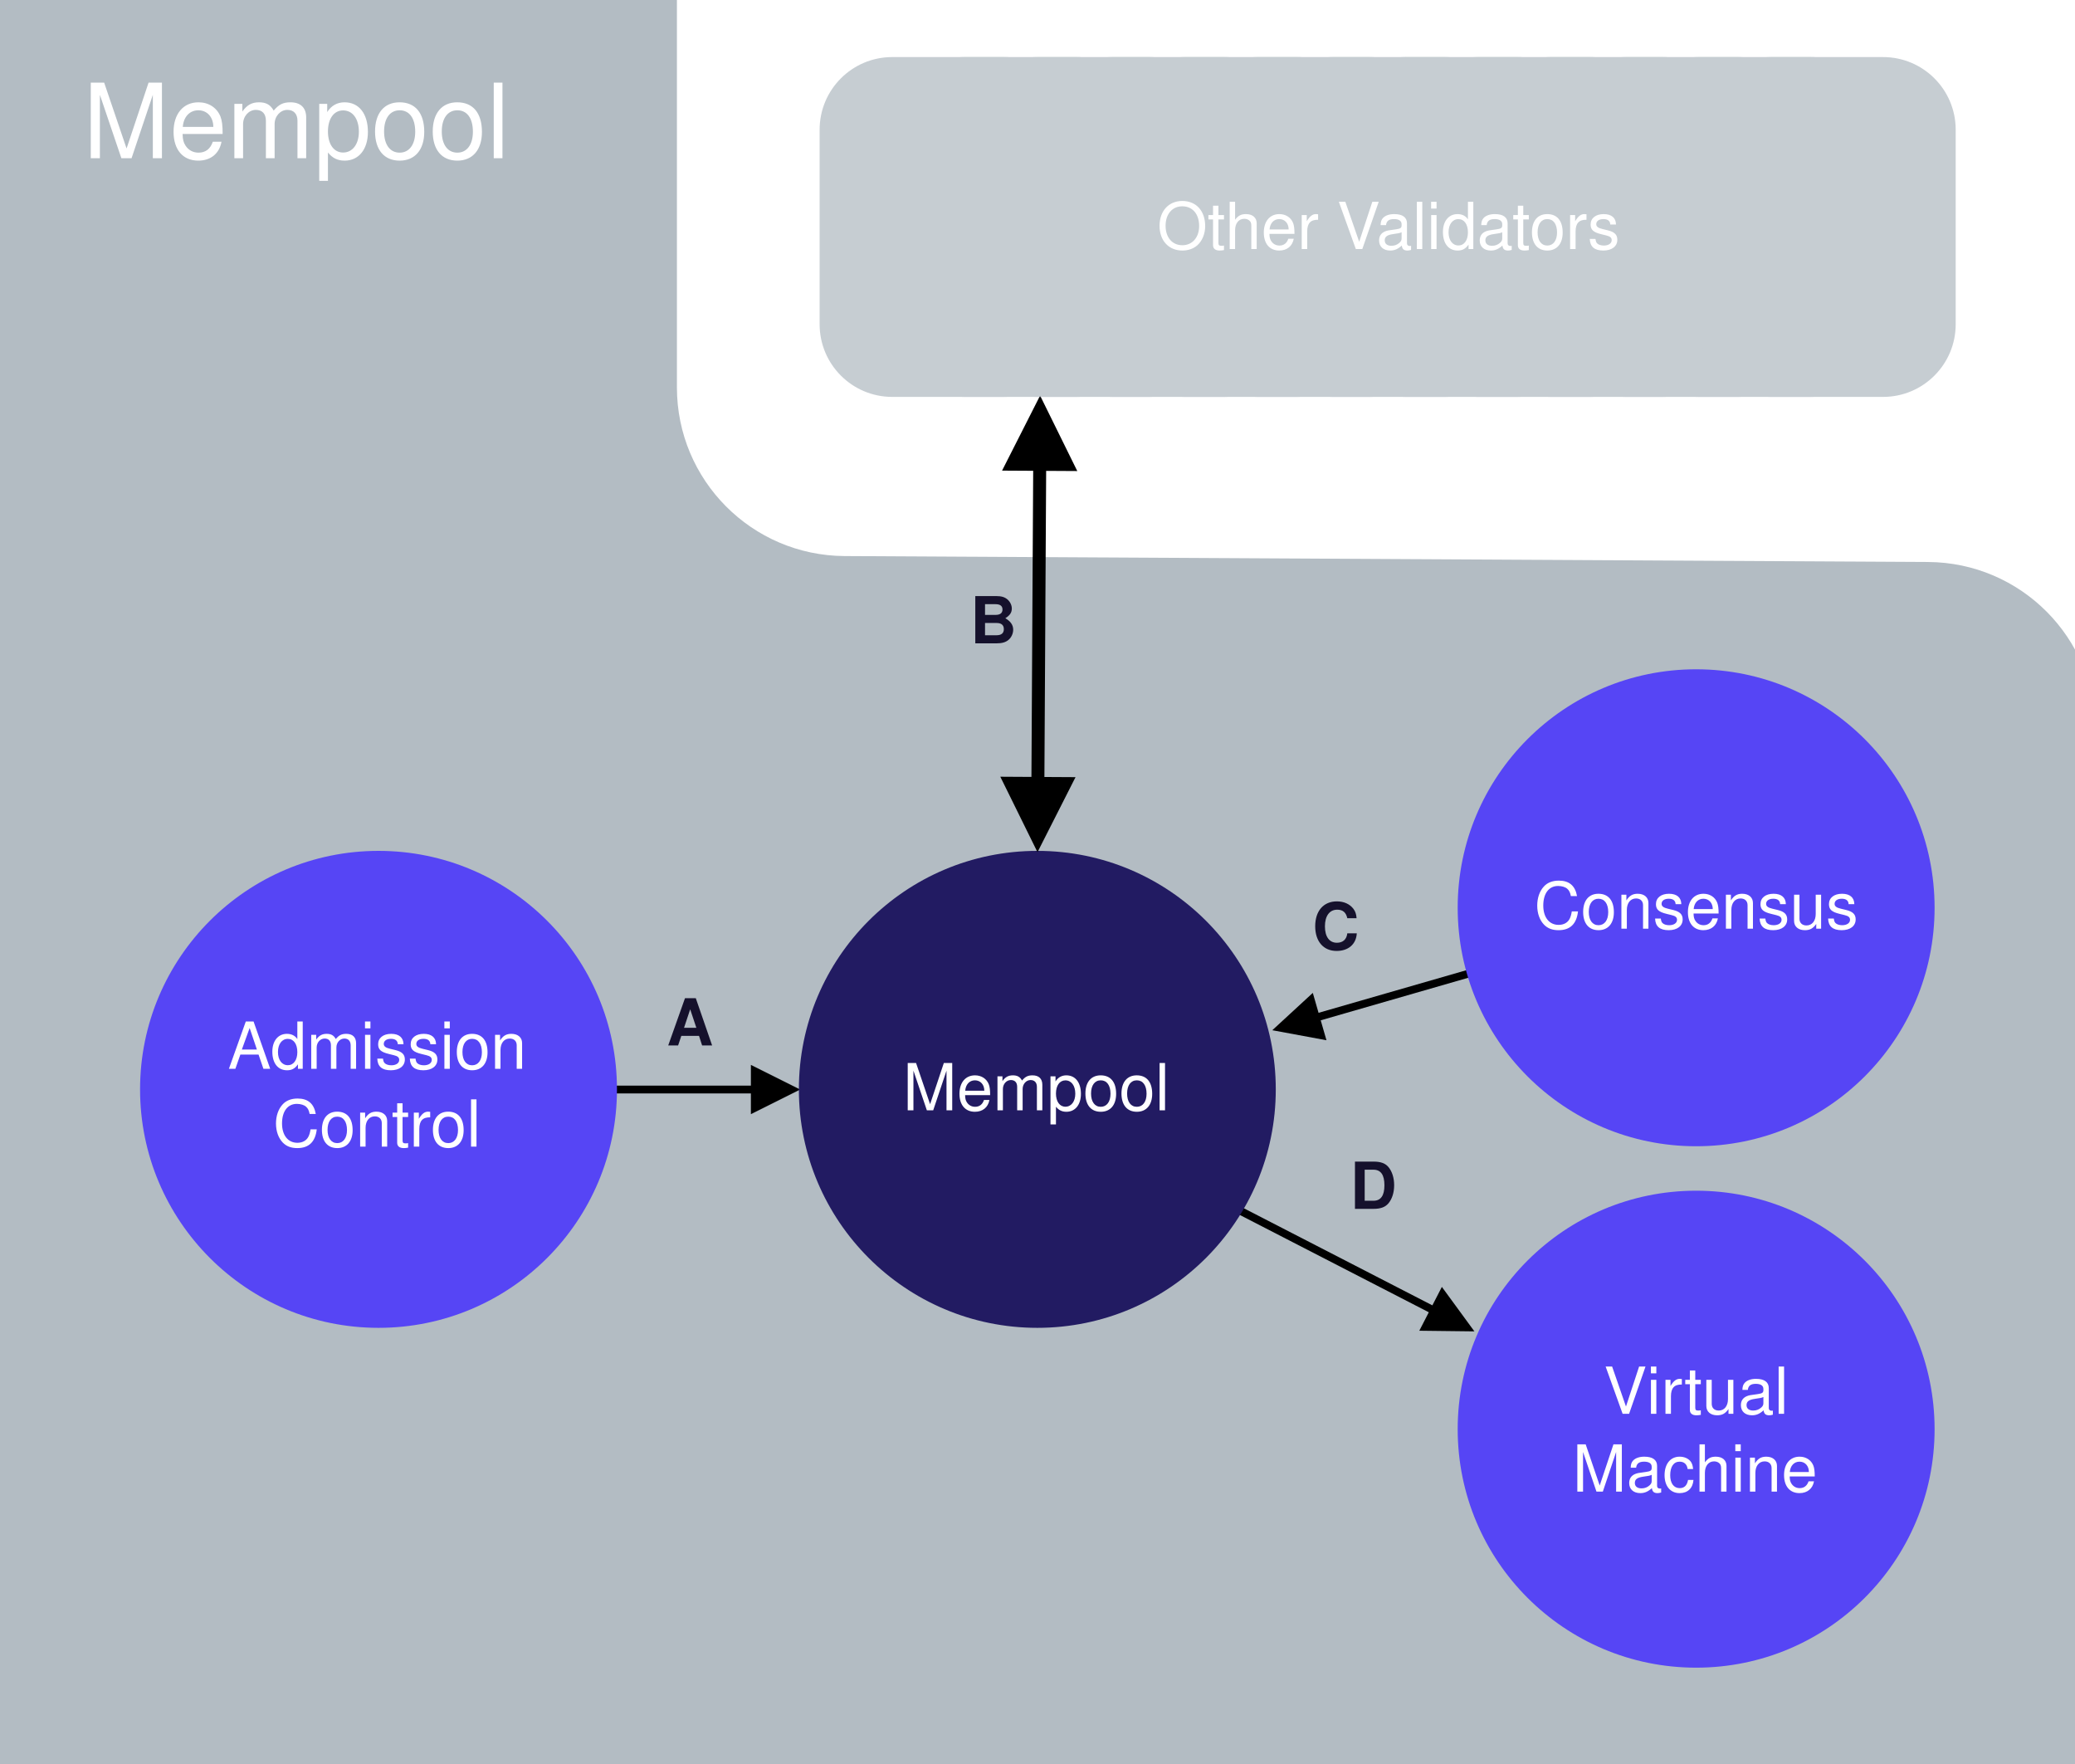
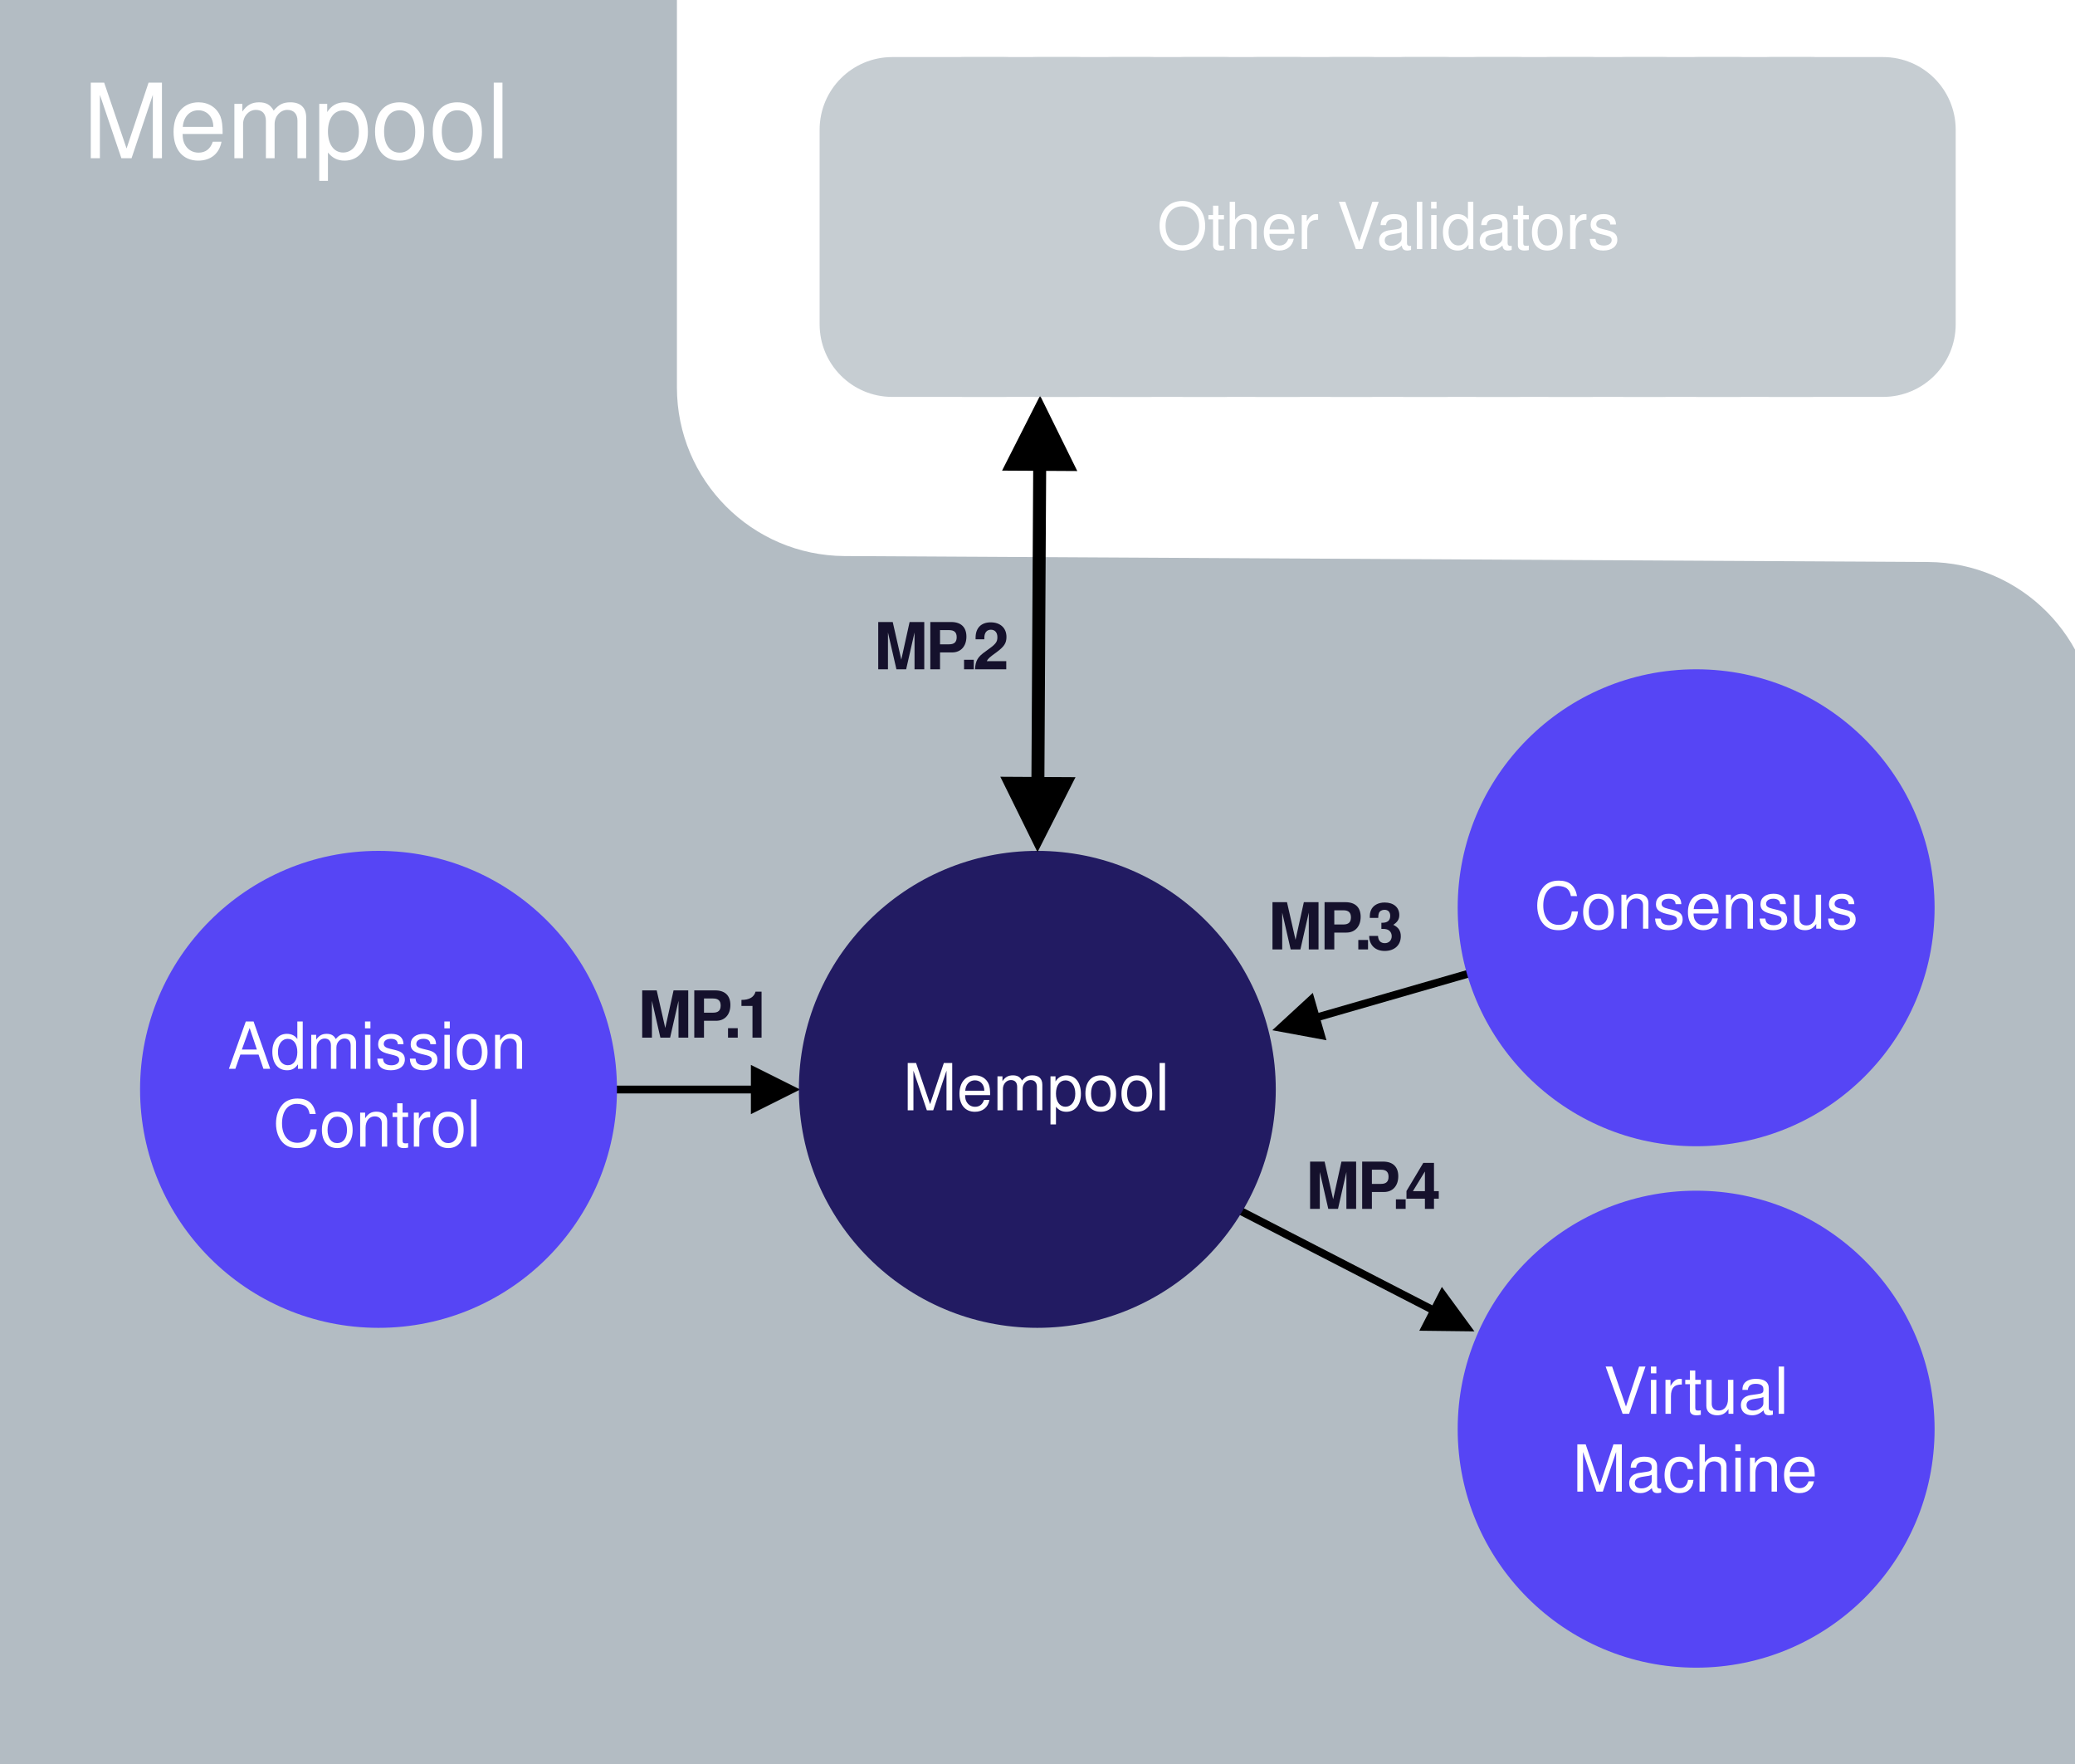
<svg xmlns="http://www.w3.org/2000/svg" width="800px" height="680px" viewBox="0 0 800 680" version="1.1">
  <g id="mempool" stroke="none" stroke-width="1" fill="none" fill-rule="evenodd">
    <rect fill="#FFFFFF" x="0" y="0" width="800" height="680" />
    <path d="M10.718,-91.701 L189.7,-109.079 C225.43,-112.548 257.208,-86.395 260.677,-50.665 C260.88,-48.577 260.981,-46.481 260.981,-44.383 L260.981,149.356 C260.981,185.115 289.866,214.158 325.625,214.355 L743.356,216.645 C779.115,216.842 808,245.885 808,281.644 L808,687 C808,722.899 778.899,752 743,752 L17,752 C-18.899,752 -48,722.899 -48,687 L-48,-27.005 C-48,-60.471 -22.59,-88.467 10.718,-91.701 Z" id="Rectangle" fill="#B3BCC3" />
    <path id="Line" d="M289.5,421.5 L238,421.5 L236.5,421.5 L236.5,418.5 L238,418.5 L289.5,418.5 L289.5,410.5 L308.5,420 L289.5,429.5 L289.5,421.5 Z" fill="#000000" fill-rule="nonzero" />
    <path id="Line" d="M508.36,390.433 L653.584,348.559 L655.026,348.143 L655.857,351.026 L654.416,351.441 L509.191,393.316 L511.408,401.003 L490.52,397.139 L506.144,382.746 L508.36,390.433 Z" fill="#000000" fill-rule="nonzero" />
    <path id="Line" d="M550.866,505.865 L399.313,427.834 L397.98,427.147 L399.353,424.48 L400.687,425.166 L552.239,503.198 L555.901,496.085 L568.445,513.229 L547.203,512.978 L550.866,505.865 Z" fill="#000000" fill-rule="nonzero" />
    <g id="Group" transform="translate(562, 258)">
      <circle id="Oval" fill="#5645F5" cx="91.933" cy="91.933" r="91.933" />
      <text id="Consensus" font-family="Helvetica" font-size="25" font-weight="normal" fill="#FFFFFF">
        <tspan x="29.463" y="100">Consensus</tspan>
      </text>
    </g>
    <g id="Group" transform="translate(54, 328)">
      <circle id="Oval" fill="#5645F5" cx="91.933" cy="91.933" r="91.933" />
      <text id="Admission-Control" font-family="Helvetica" font-size="25" font-weight="normal" fill="#FFFFFF">
        <tspan x="33.84" y="84">Admission</tspan>
        <tspan x="51.205" y="114">Control</tspan>
      </text>
    </g>
    <g id="Group" transform="translate(308, 328)">
      <circle id="Oval" fill="#221B62" cx="91.933" cy="91.933" r="91.933" />
      <text id="Mempool" font-family="Helvetica" font-size="25" font-weight="normal" fill="#FFFFFF">
        <tspan x="40.09" y="100">Mempool</tspan>
      </text>
    </g>
    <g id="Group" transform="translate(562, 459)">
      <circle id="Oval" fill="#5645F5" cx="91.933" cy="91.933" r="91.933" />
      <text id="Virtual-Machine" font-family="Helvetica" font-size="25" font-weight="normal" line-spacing="30" fill="#FFFFFF">
        <tspan x="56.289" y="86">Virtual</tspan>
        <tspan x="44.253" y="116">Machine</tspan>
      </text>
    </g>
-     <text id="A" font-family="Helvetica-Bold, Helvetica" font-size="25" font-weight="bold" fill="#15112C">
-       <tspan x="256.973" y="403">A</tspan>
+     <text id="MP.1" font-family="Helvetica-Bold, Helvetica" font-size="25" font-weight="bold" letter-spacing="-1" fill="#15112C">
+       <tspan x="245.937" y="400">MP.</tspan>
+       <tspan x="284.16" y="400">1</tspan>
    </text>
-     <text id="C" font-family="Helvetica-Bold, Helvetica" font-size="25" font-weight="bold" fill="#15112C">
-       <tspan x="505.973" y="366">C</tspan>
+     <text id="MP.3" font-family="Helvetica-Bold, Helvetica" font-size="25" font-weight="bold" letter-spacing="-1" fill="#15112C">
+       <tspan x="488.937" y="366">MP.</tspan>
+       <tspan x="527.16" y="366">3</tspan>
    </text>
-     <text id="D" font-family="Helvetica-Bold, Helvetica" font-size="25" font-weight="bold" fill="#15112C">
-       <tspan x="520.473" y="466">D</tspan>
+     <text id="MP.4" font-family="Helvetica-Bold, Helvetica" font-size="25" font-weight="bold" letter-spacing="-1" fill="#15112C">
+       <tspan x="503.437" y="466">MP.</tspan>
+       <tspan x="541.66" y="466">4</tspan>
    </text>
-     <text id="B" font-family="Helvetica-Bold, Helvetica" font-size="25" font-weight="bold" fill="#15112C">
-       <tspan x="373.973" y="248">B</tspan>
+     <text id="MP.2" font-family="Helvetica-Bold, Helvetica" font-size="25" font-weight="bold" letter-spacing="-1" fill="#15112C">
+       <tspan x="336.937" y="258">MP.</tspan>
+       <tspan x="375.16" y="258">2</tspan>
    </text>
    <text id="Mempool" font-family="Helvetica" font-size="40" font-weight="normal" fill="#FFFFFF">
      <tspan x="32" y="61">Mempool</tspan>
    </text>
    <path id="Line" d="M397.663,299.486 L398.337,181.485 L386.337,181.417 L401.003,152.5 L415.337,181.582 L403.337,181.514 L402.663,299.515 L414.663,299.583 L399.997,328.5 L385.663,299.418 L397.663,299.486 Z" fill="#000000" fill-rule="nonzero" />
    <g id="Group-2" transform="translate(316, 22)" fill="#B3BCC3" opacity="0.75">
      <rect id="Rectangle" x="0" y="0" width="99" height="131" rx="28" />
      <rect id="Rectangle" x="28" y="0" width="99" height="131" rx="28" />
      <rect id="Rectangle" x="56" y="0" width="99" height="131" rx="28" />
      <rect id="Rectangle" x="85" y="0" width="99" height="131" rx="28" />
      <rect id="Rectangle" x="113" y="0" width="99" height="131" rx="28" />
      <rect id="Rectangle" x="141" y="0" width="99" height="131" rx="28" />
      <rect id="Rectangle" x="170" y="0" width="99" height="131" rx="28" />
      <rect id="Rectangle" x="198" y="0" width="99" height="131" rx="28" />
      <rect id="Rectangle" x="226" y="0" width="99" height="131" rx="28" />
      <rect id="Rectangle" x="254" y="0" width="99" height="131" rx="28" />
      <rect id="Rectangle" x="283" y="0" width="99" height="131" rx="28" />
      <rect id="Rectangle" x="311" y="0" width="99" height="131" rx="28" />
      <rect id="Rectangle" x="339" y="0" width="99" height="131" rx="28" />
    </g>
    <text id="Other-Validators" font-family="Helvetica" font-size="25" font-weight="normal" fill="#FFFFFF">
      <tspan x="446.102" y="96">Other Validators</tspan>
    </text>
  </g>
</svg>
